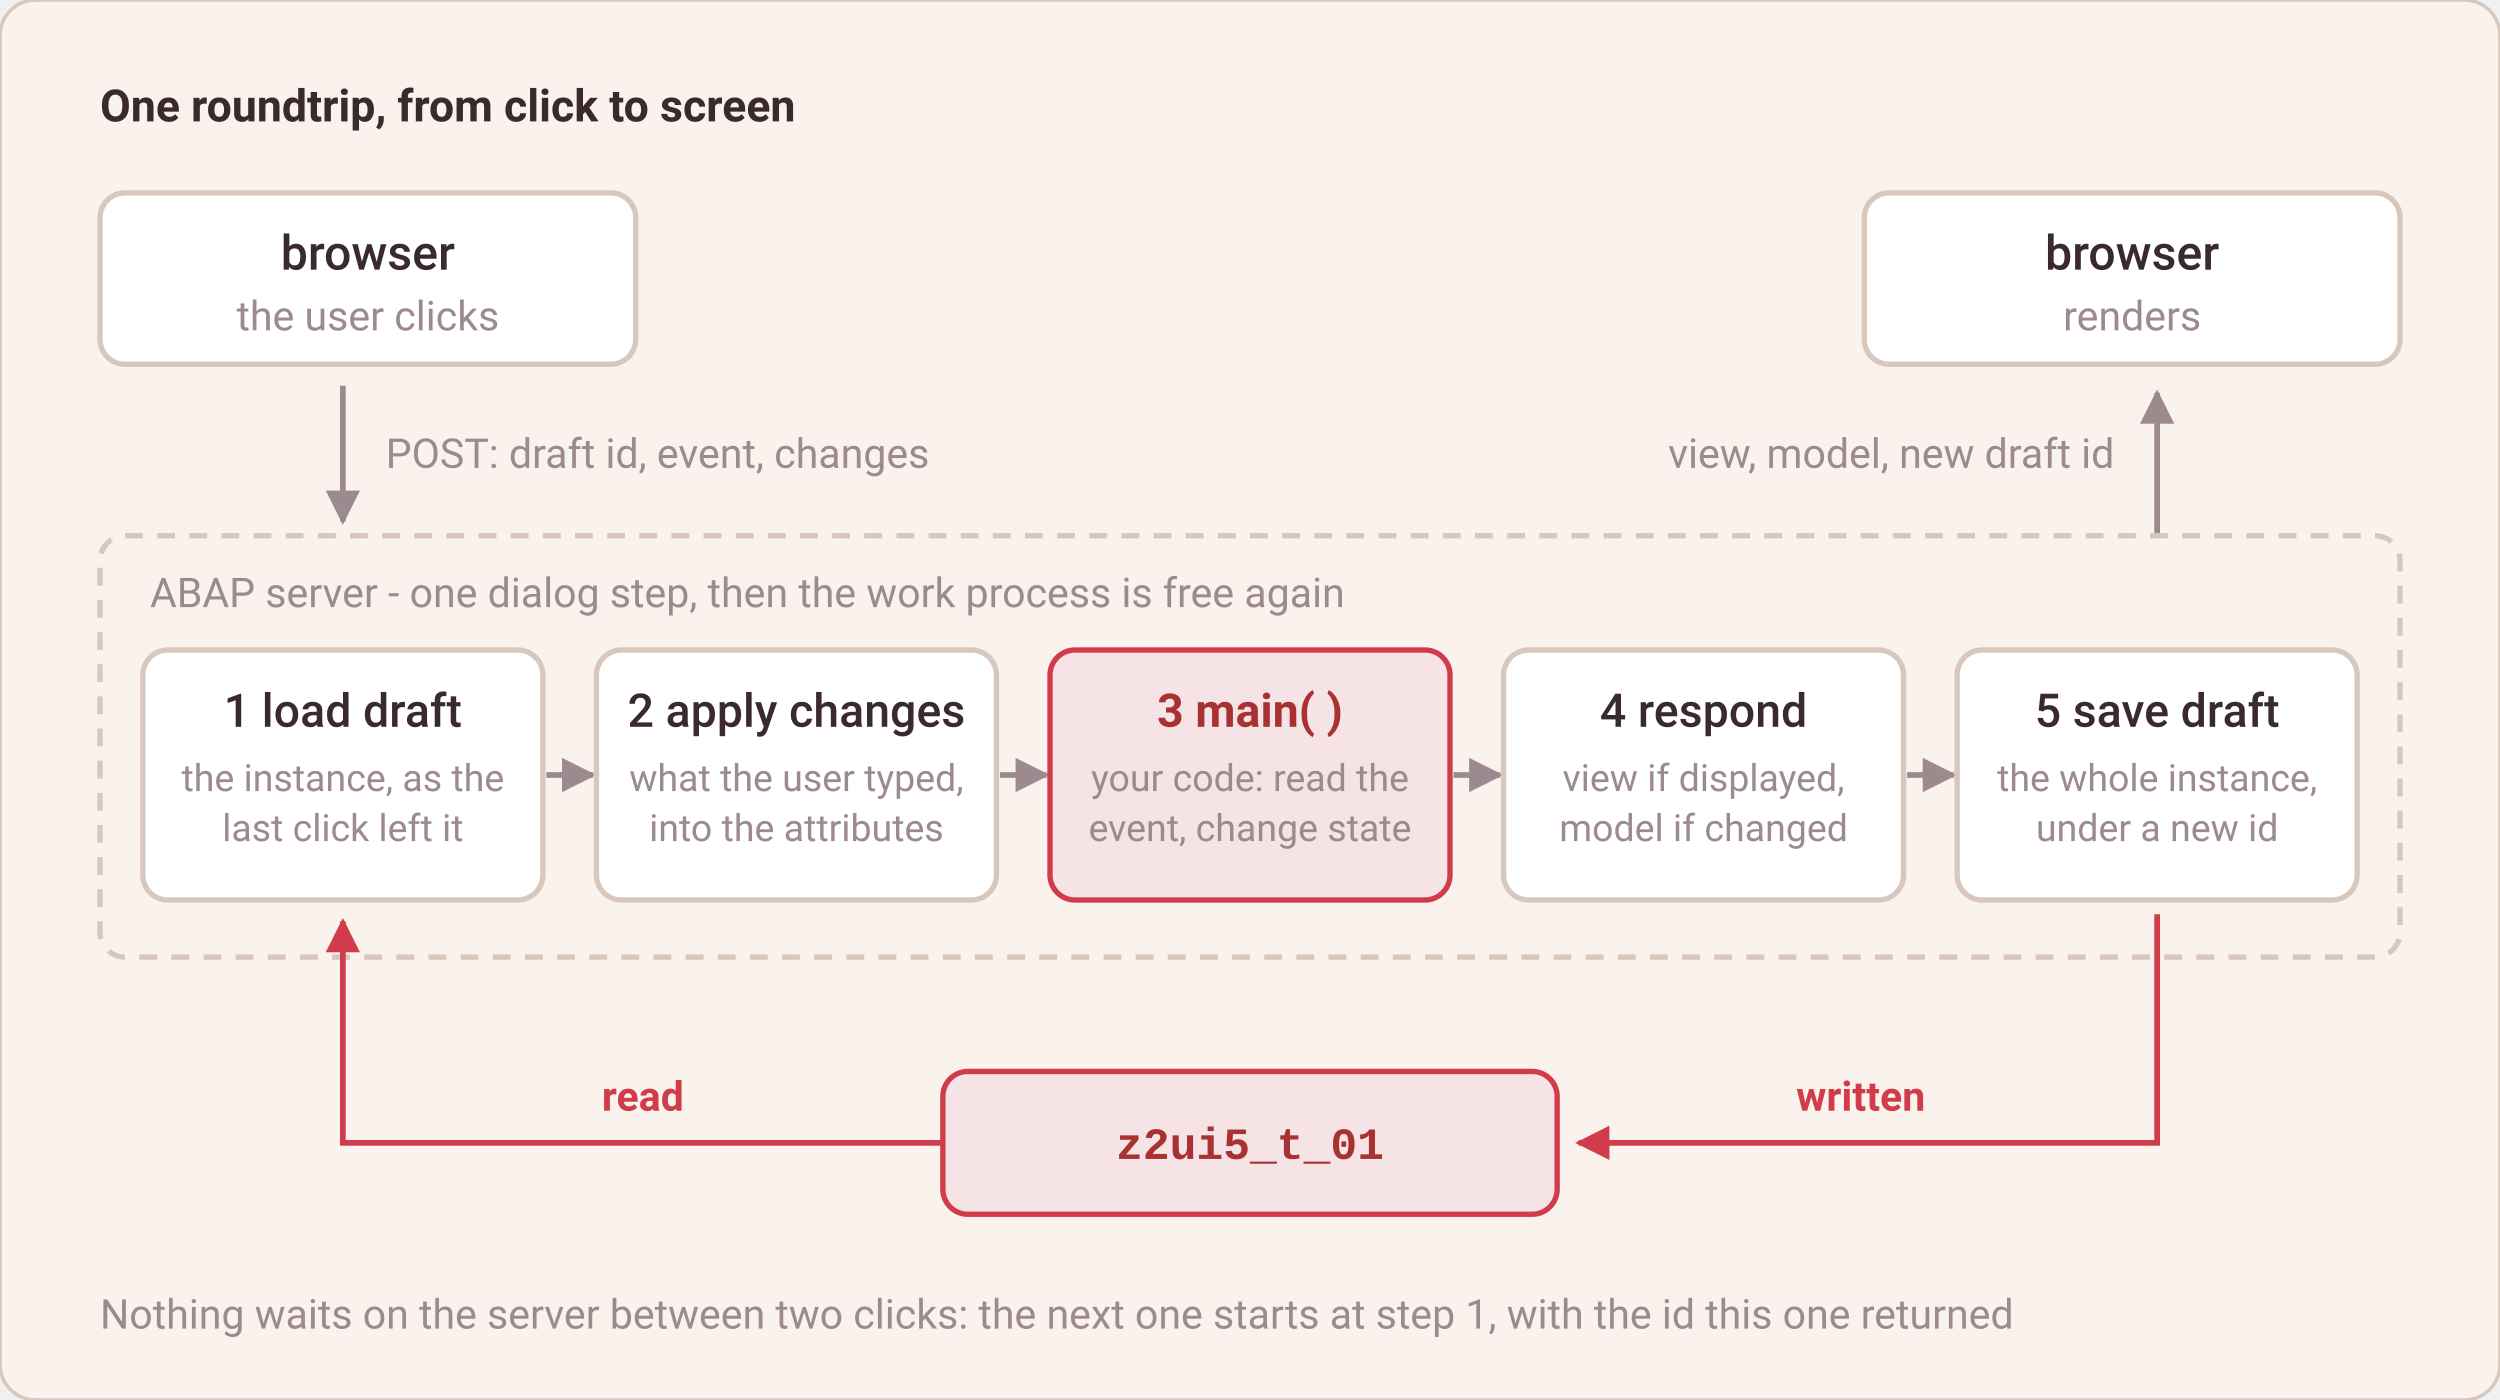
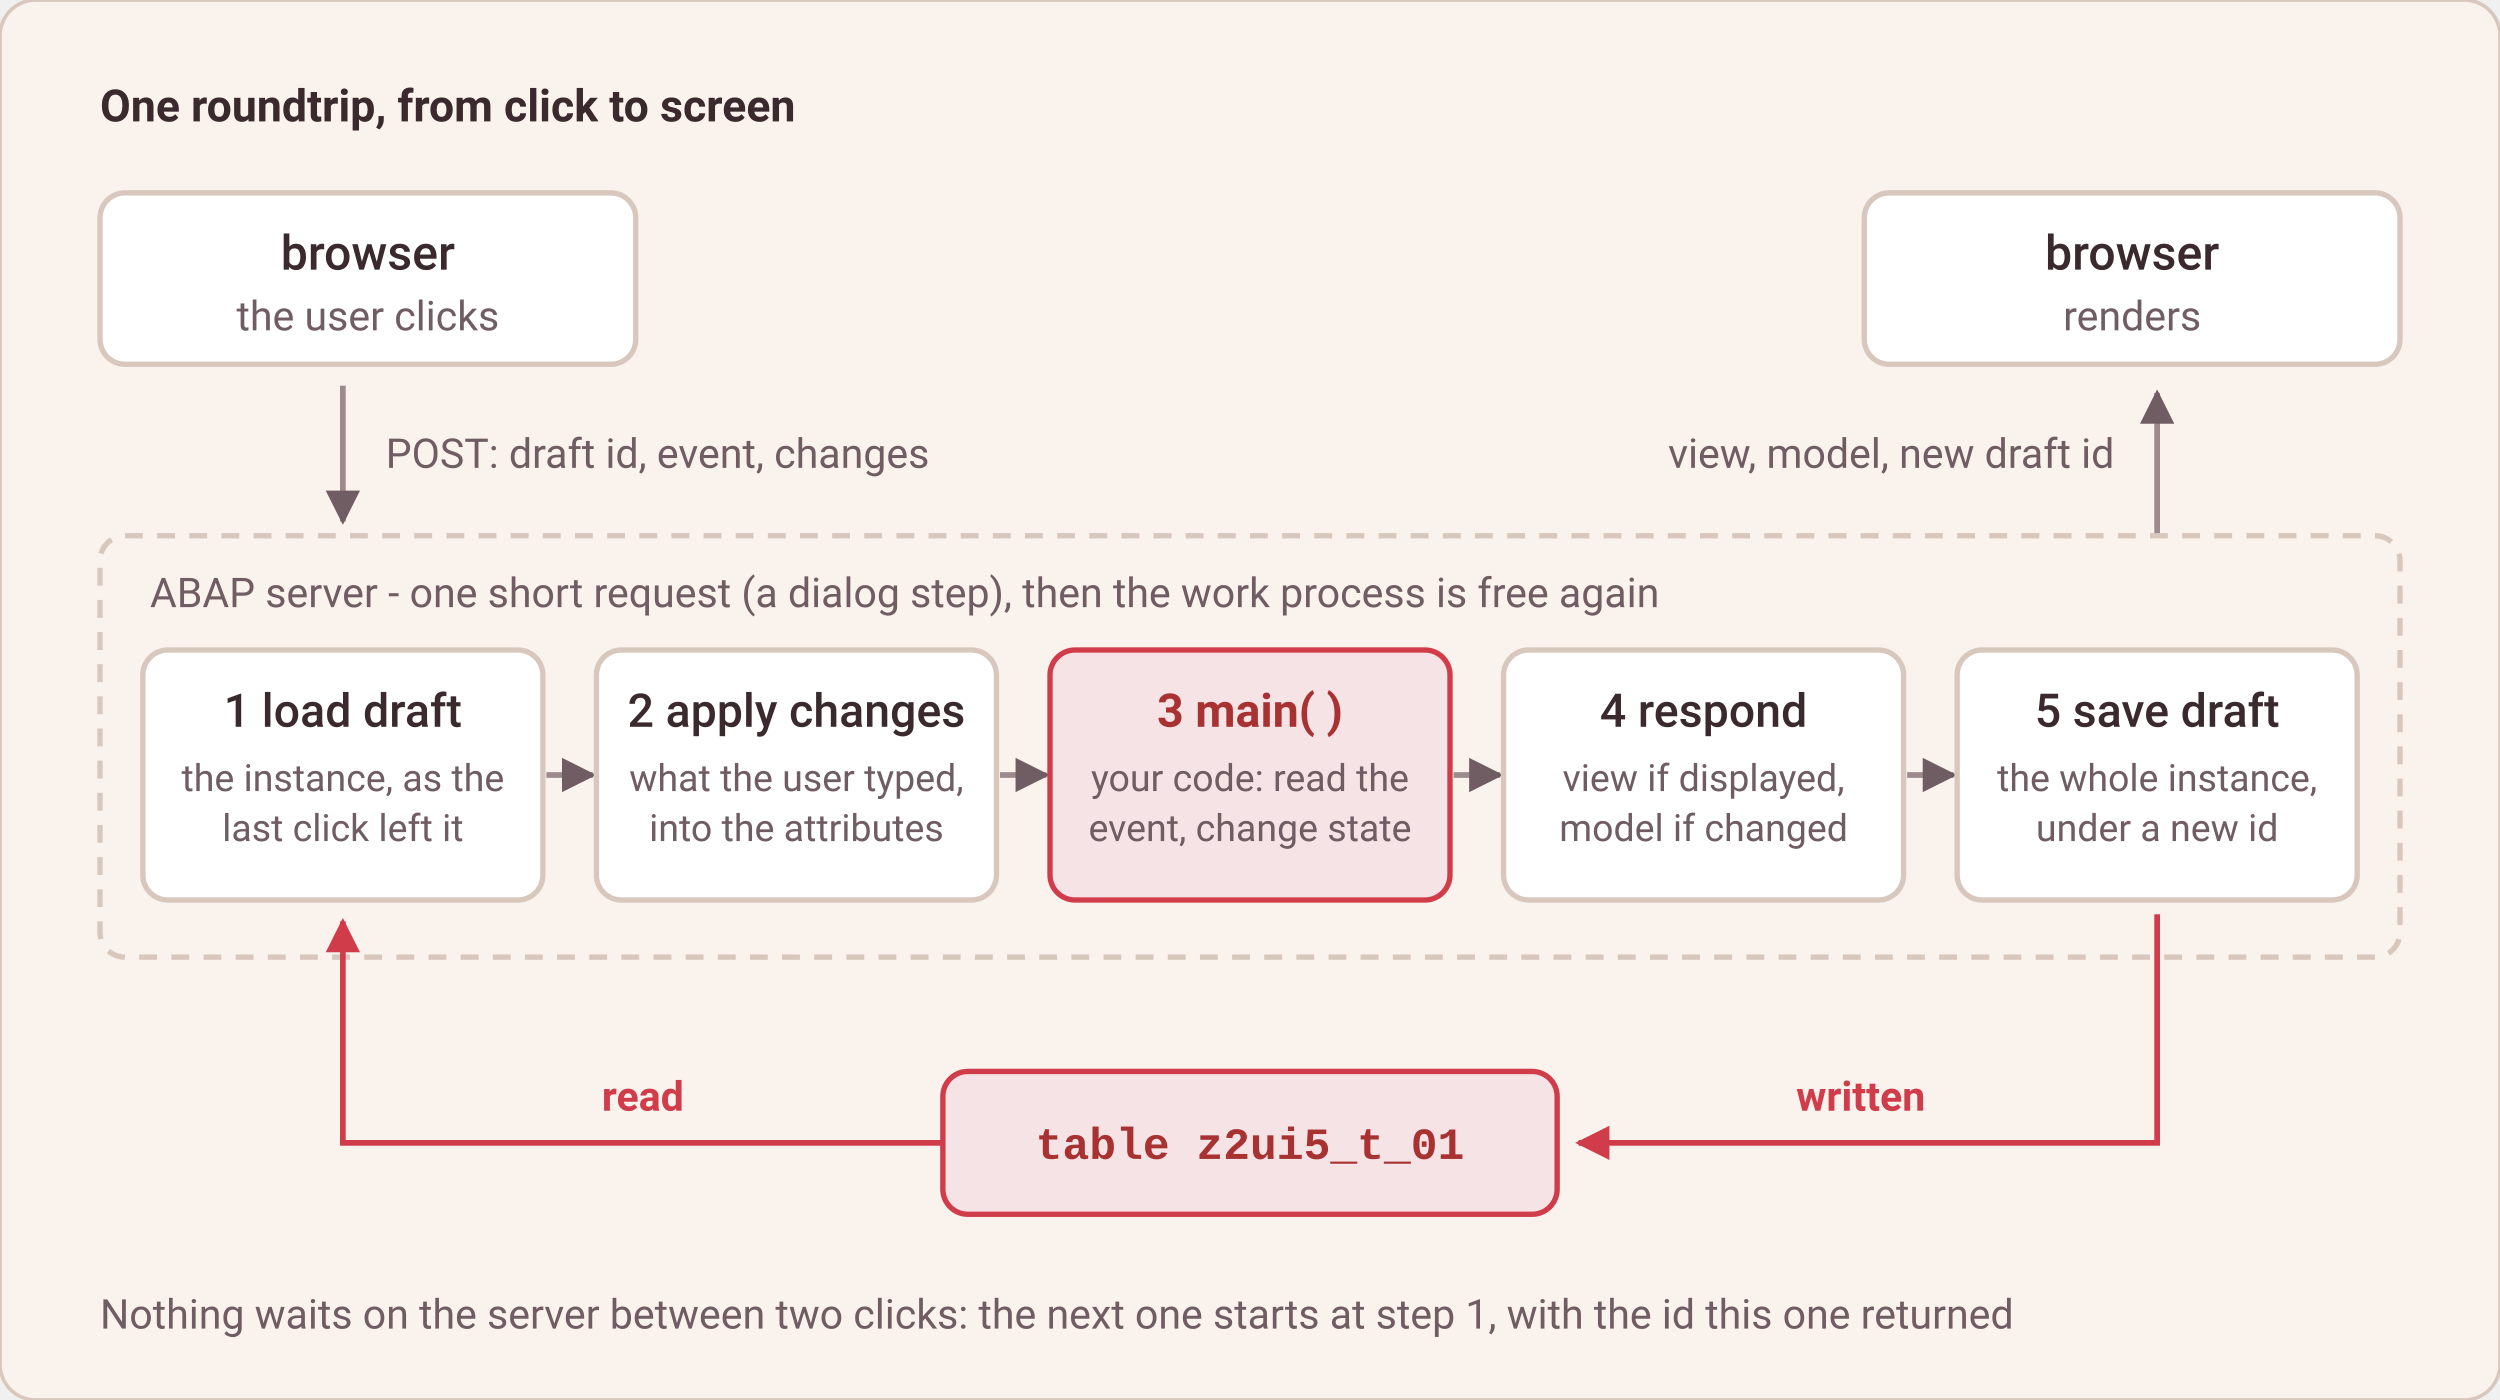
<svg xmlns="http://www.w3.org/2000/svg" viewBox="0 0 700 392" width="700" height="392" role="img">
-   <style data-dark="">@media (prefers-color-scheme:dark){[fill="#FAF2EC"]{fill:#172033}[fill="#F0DFD2"]{fill:#1e2940}[fill="#FFFFFF"]{fill:#0f1522}[fill="#3A2A2E"]{fill:#f1f4f9}[fill="#9C8A8E"]{fill:#9aa4b5}[fill="#F6E3E5"]{fill:#3a1d22}[fill="#D03C4A"]{fill:#f0606d}[fill="#A83232"]{fill:#ff8a95}[stroke="#D8C7BC"]{stroke:#34405a}[stroke="#9C8A8E"]{stroke:#6b778c}[stroke="#D03C4A"]{stroke:#f0606d}}</style>
+   <style data-dark="">@media (prefers-color-scheme:dark){[fill="#FAF2EC"]{fill:#172033}[fill="#F0DFD2"]{fill:#1e2940}[fill="#FFFFFF"]{fill:#0f1522}[fill="#3A2A2E"]{fill:#f1f4f9}[fill="#6F5D63"]{fill:#9aa4b5}[fill="#F6E3E5"]{fill:#3a1d22}[fill="#D03C4A"]{fill:#f0606d}[fill="#A83232"]{fill:#ff8a95}[stroke="#D8C7BC"]{stroke:#34405a}[stroke="#9C8A8E"]{stroke:#6b778c}[stroke="#D03C4A"]{stroke:#f0606d}}</style>
  <defs>
    <marker id="am" viewBox="0 0 10 10" refX="9" refY="5" markerWidth="6" markerHeight="6" orient="auto">
-       <path d="M0 0 L10 5 L0 10 z" fill="#9C8A8E" />
+       <path d="M0 0 L10 5 L0 10 z" fill="#6F5D63" />
    </marker>
    <marker id="ar" viewBox="0 0 10 10" refX="9" refY="5" markerWidth="6" markerHeight="6" orient="auto">
      <path d="M0 0 L10 5 L0 10 z" fill="#D03C4A" />
    </marker>
  </defs>
  <rect width="700" height="392" rx="10" fill="#FAF2EC" stroke="#D8C7BC" />
  <text x="28" y="34" font-family="-apple-system,BlinkMacSystemFont,'Segoe UI',Roboto,'Helvetica Neue',Arial,sans-serif" font-size="12.5" fill="#3A2A2E" font-weight="700" text-anchor="start">One roundtrip, from click to screen</text>
  <rect x="28" y="54" width="150" height="48" rx="7" fill="#FFFFFF" stroke="#D8C7BC" stroke-width="1.5" />
  <text x="103" y="75.5" font-family="-apple-system,BlinkMacSystemFont,'Segoe UI',Roboto,'Helvetica Neue',Arial,sans-serif" font-size="13.5" fill="#3A2A2E" font-weight="500" text-anchor="middle">browser</text>
-   <text x="103" y="92.5" font-family="-apple-system,BlinkMacSystemFont,'Segoe UI',Roboto,'Helvetica Neue',Arial,sans-serif" font-size="11.5" fill="#9C8A8E" font-weight="400" text-anchor="middle">the user clicks</text>
+   <text x="103" y="92.5" font-family="-apple-system,BlinkMacSystemFont,'Segoe UI',Roboto,'Helvetica Neue',Arial,sans-serif" font-size="11.5" fill="#6F5D63" font-weight="400" text-anchor="middle">the user clicks</text>
  <rect x="522" y="54" width="150" height="48" rx="7" fill="#FFFFFF" stroke="#D8C7BC" stroke-width="1.5" />
  <text x="597" y="75.5" font-family="-apple-system,BlinkMacSystemFont,'Segoe UI',Roboto,'Helvetica Neue',Arial,sans-serif" font-size="13.5" fill="#3A2A2E" font-weight="500" text-anchor="middle">browser</text>
-   <text x="597" y="92.5" font-family="-apple-system,BlinkMacSystemFont,'Segoe UI',Roboto,'Helvetica Neue',Arial,sans-serif" font-size="11.5" fill="#9C8A8E" font-weight="400" text-anchor="middle">renders</text>
+   <text x="597" y="92.5" font-family="-apple-system,BlinkMacSystemFont,'Segoe UI',Roboto,'Helvetica Neue',Arial,sans-serif" font-size="11.5" fill="#6F5D63" font-weight="400" text-anchor="middle">renders</text>
  <line x1="96" y1="108" x2="96" y2="146" stroke="#9C8A8E" stroke-width="1.6" marker-end="url(#am)" />
-   <text x="108" y="131" font-family="-apple-system,BlinkMacSystemFont,'Segoe UI',Roboto,'Helvetica Neue',Arial,sans-serif" font-size="11.5" fill="#9C8A8E" font-weight="400" text-anchor="start">POST: draft id, event, changes</text>
+   <text x="108" y="131" font-family="-apple-system,BlinkMacSystemFont,'Segoe UI',Roboto,'Helvetica Neue',Arial,sans-serif" font-size="11.5" fill="#6F5D63" font-weight="400" text-anchor="start">POST: draft id, event, changes</text>
  <line x1="604" y1="150" x2="604" y2="110" stroke="#9C8A8E" stroke-width="1.6" marker-end="url(#am)" />
-   <text x="592" y="131" font-family="-apple-system,BlinkMacSystemFont,'Segoe UI',Roboto,'Helvetica Neue',Arial,sans-serif" font-size="11.5" fill="#9C8A8E" font-weight="400" text-anchor="end">view, model, new draft id</text>
+   <text x="592" y="131" font-family="-apple-system,BlinkMacSystemFont,'Segoe UI',Roboto,'Helvetica Neue',Arial,sans-serif" font-size="11.5" fill="#6F5D63" font-weight="400" text-anchor="end">view, model, new draft id</text>
  <rect x="28" y="150" width="644" height="118" rx="7" fill="none" stroke="#D8C7BC" stroke-width="1.5" stroke-dasharray="5 4" />
-   <text x="42" y="170" font-family="-apple-system,BlinkMacSystemFont,'Segoe UI',Roboto,'Helvetica Neue',Arial,sans-serif" font-size="11.5" fill="#9C8A8E" font-weight="400" text-anchor="start">ABAP server - one dialog step, then the work process is free again</text>
+   <text x="42" y="170" font-family="-apple-system,BlinkMacSystemFont,'Segoe UI',Roboto,'Helvetica Neue',Arial,sans-serif" font-size="11.5" fill="#6F5D63" font-weight="400" text-anchor="start">ABAP server - one short request (a dialog step), then the work process is free again</text>
  <rect x="40" y="182" width="112" height="70" rx="7" fill="#FFFFFF" stroke="#D8C7BC" stroke-width="1.5" />
  <text x="96" y="203.5" font-family="-apple-system,BlinkMacSystemFont,'Segoe UI',Roboto,'Helvetica Neue',Arial,sans-serif" font-size="13" fill="#3A2A2E" font-weight="500" text-anchor="middle">1  load draft</text>
-   <text x="96" y="221.5" font-family="-apple-system,BlinkMacSystemFont,'Segoe UI',Roboto,'Helvetica Neue',Arial,sans-serif" font-size="10.5" fill="#9C8A8E" font-weight="400" text-anchor="middle">the instance, as the</text>
-   <text x="96" y="235.5" font-family="-apple-system,BlinkMacSystemFont,'Segoe UI',Roboto,'Helvetica Neue',Arial,sans-serif" font-size="10.5" fill="#9C8A8E" font-weight="400" text-anchor="middle">last click left it</text>
+   <text x="96" y="221.5" font-family="-apple-system,BlinkMacSystemFont,'Segoe UI',Roboto,'Helvetica Neue',Arial,sans-serif" font-size="10.5" fill="#6F5D63" font-weight="400" text-anchor="middle">the instance, as the</text>
+   <text x="96" y="235.5" font-family="-apple-system,BlinkMacSystemFont,'Segoe UI',Roboto,'Helvetica Neue',Arial,sans-serif" font-size="10.5" fill="#6F5D63" font-weight="400" text-anchor="middle">last click left it</text>
  <line x1="153" y1="217" x2="166" y2="217" stroke="#9C8A8E" stroke-width="1.6" marker-end="url(#am)" />
  <rect x="167" y="182" width="112" height="70" rx="7" fill="#FFFFFF" stroke="#D8C7BC" stroke-width="1.5" />
  <text x="223" y="203.5" font-family="-apple-system,BlinkMacSystemFont,'Segoe UI',Roboto,'Helvetica Neue',Arial,sans-serif" font-size="13" fill="#3A2A2E" font-weight="500" text-anchor="middle">2  apply changes</text>
-   <text x="223" y="221.5" font-family="-apple-system,BlinkMacSystemFont,'Segoe UI',Roboto,'Helvetica Neue',Arial,sans-serif" font-size="10.5" fill="#9C8A8E" font-weight="400" text-anchor="middle">what the user typed,</text>
-   <text x="223" y="235.5" font-family="-apple-system,BlinkMacSystemFont,'Segoe UI',Roboto,'Helvetica Neue',Arial,sans-serif" font-size="10.5" fill="#9C8A8E" font-weight="400" text-anchor="middle">into the attributes</text>
+   <text x="223" y="221.5" font-family="-apple-system,BlinkMacSystemFont,'Segoe UI',Roboto,'Helvetica Neue',Arial,sans-serif" font-size="10.5" fill="#6F5D63" font-weight="400" text-anchor="middle">what the user typed,</text>
+   <text x="223" y="235.5" font-family="-apple-system,BlinkMacSystemFont,'Segoe UI',Roboto,'Helvetica Neue',Arial,sans-serif" font-size="10.5" fill="#6F5D63" font-weight="400" text-anchor="middle">into the attributes</text>
  <line x1="280" y1="217" x2="293" y2="217" stroke="#9C8A8E" stroke-width="1.6" marker-end="url(#am)" />
  <rect x="294" y="182" width="112" height="70" rx="7" fill="#F6E3E5" stroke="#D03C4A" stroke-width="1.5" />
  <text x="350" y="203.5" font-family="-apple-system,BlinkMacSystemFont,'Segoe UI',Roboto,'Helvetica Neue',Arial,sans-serif" font-size="13" fill="#A83232" font-weight="600" text-anchor="middle">3  main( )</text>
-   <text x="350" y="221.5" font-family="-apple-system,BlinkMacSystemFont,'Segoe UI',Roboto,'Helvetica Neue',Arial,sans-serif" font-size="10.5" fill="#9C8A8E" font-weight="400" text-anchor="middle">your code: read the</text>
-   <text x="350" y="235.5" font-family="-apple-system,BlinkMacSystemFont,'Segoe UI',Roboto,'Helvetica Neue',Arial,sans-serif" font-size="10.5" fill="#9C8A8E" font-weight="400" text-anchor="middle">event, change state</text>
+   <text x="350" y="221.5" font-family="-apple-system,BlinkMacSystemFont,'Segoe UI',Roboto,'Helvetica Neue',Arial,sans-serif" font-size="10.5" fill="#6F5D63" font-weight="400" text-anchor="middle">your code: read the</text>
+   <text x="350" y="235.5" font-family="-apple-system,BlinkMacSystemFont,'Segoe UI',Roboto,'Helvetica Neue',Arial,sans-serif" font-size="10.5" fill="#6F5D63" font-weight="400" text-anchor="middle">event, change state</text>
  <line x1="407" y1="217" x2="420" y2="217" stroke="#9C8A8E" stroke-width="1.6" marker-end="url(#am)" />
  <rect x="421" y="182" width="112" height="70" rx="7" fill="#FFFFFF" stroke="#D8C7BC" stroke-width="1.5" />
  <text x="477" y="203.5" font-family="-apple-system,BlinkMacSystemFont,'Segoe UI',Roboto,'Helvetica Neue',Arial,sans-serif" font-size="13" fill="#3A2A2E" font-weight="500" text-anchor="middle">4  respond</text>
-   <text x="477" y="221.5" font-family="-apple-system,BlinkMacSystemFont,'Segoe UI',Roboto,'Helvetica Neue',Arial,sans-serif" font-size="10.5" fill="#9C8A8E" font-weight="400" text-anchor="middle">view if displayed,</text>
-   <text x="477" y="235.5" font-family="-apple-system,BlinkMacSystemFont,'Segoe UI',Roboto,'Helvetica Neue',Arial,sans-serif" font-size="10.5" fill="#9C8A8E" font-weight="400" text-anchor="middle">model if changed</text>
+   <text x="477" y="221.5" font-family="-apple-system,BlinkMacSystemFont,'Segoe UI',Roboto,'Helvetica Neue',Arial,sans-serif" font-size="10.5" fill="#6F5D63" font-weight="400" text-anchor="middle">view if displayed,</text>
+   <text x="477" y="235.5" font-family="-apple-system,BlinkMacSystemFont,'Segoe UI',Roboto,'Helvetica Neue',Arial,sans-serif" font-size="10.5" fill="#6F5D63" font-weight="400" text-anchor="middle">model if changed</text>
  <line x1="534" y1="217" x2="547" y2="217" stroke="#9C8A8E" stroke-width="1.6" marker-end="url(#am)" />
  <rect x="548" y="182" width="112" height="70" rx="7" fill="#FFFFFF" stroke="#D8C7BC" stroke-width="1.5" />
  <text x="604" y="203.5" font-family="-apple-system,BlinkMacSystemFont,'Segoe UI',Roboto,'Helvetica Neue',Arial,sans-serif" font-size="13" fill="#3A2A2E" font-weight="500" text-anchor="middle">5  save draft</text>
-   <text x="604" y="221.5" font-family="-apple-system,BlinkMacSystemFont,'Segoe UI',Roboto,'Helvetica Neue',Arial,sans-serif" font-size="10.5" fill="#9C8A8E" font-weight="400" text-anchor="middle">the whole instance,</text>
-   <text x="604" y="235.5" font-family="-apple-system,BlinkMacSystemFont,'Segoe UI',Roboto,'Helvetica Neue',Arial,sans-serif" font-size="10.5" fill="#9C8A8E" font-weight="400" text-anchor="middle">under a new id</text>
+   <text x="604" y="221.5" font-family="-apple-system,BlinkMacSystemFont,'Segoe UI',Roboto,'Helvetica Neue',Arial,sans-serif" font-size="10.5" fill="#6F5D63" font-weight="400" text-anchor="middle">the whole instance,</text>
+   <text x="604" y="235.5" font-family="-apple-system,BlinkMacSystemFont,'Segoe UI',Roboto,'Helvetica Neue',Arial,sans-serif" font-size="10.5" fill="#6F5D63" font-weight="400" text-anchor="middle">under a new id</text>
  <rect x="264" y="300" width="172" height="40" rx="7" fill="#F6E3E5" stroke="#D03C4A" stroke-width="1.5" />
-   <text x="350" y="324.5" font-family="ui-monospace,SFMono-Regular,Menlo,Consolas,'Liberation Mono',monospace" font-size="12.5" fill="#A83232" font-weight="600" text-anchor="middle">z2ui5_t_01</text>
+   <text x="350" y="324.5" font-family="ui-monospace,SFMono-Regular,Menlo,Consolas,'Liberation Mono',monospace" font-size="12.5" fill="#A83232" font-weight="600" text-anchor="middle">table z2ui5_t_01</text>
  <path d="M264 320 L96 320 L96 258" fill="none" stroke="#D03C4A" stroke-width="1.6" marker-end="url(#ar)" />
  <text x="180" y="311" font-family="-apple-system,BlinkMacSystemFont,'Segoe UI',Roboto,'Helvetica Neue',Arial,sans-serif" font-size="11.5" fill="#D03C4A" font-weight="600" text-anchor="middle">read</text>
  <path d="M604 256 L604 320 L442 320" fill="none" stroke="#D03C4A" stroke-width="1.6" marker-end="url(#ar)" />
  <text x="521" y="311" font-family="-apple-system,BlinkMacSystemFont,'Segoe UI',Roboto,'Helvetica Neue',Arial,sans-serif" font-size="11.5" fill="#D03C4A" font-weight="600" text-anchor="middle">written</text>
-   <text x="28" y="372" font-family="-apple-system,BlinkMacSystemFont,'Segoe UI',Roboto,'Helvetica Neue',Arial,sans-serif" font-size="11.5" fill="#9C8A8E" font-weight="400" text-anchor="start">Nothing waits on the server between two clicks: the next one starts at step 1, with the id this one returned</text>
+   <text x="28" y="372" font-family="-apple-system,BlinkMacSystemFont,'Segoe UI',Roboto,'Helvetica Neue',Arial,sans-serif" font-size="11.5" fill="#6F5D63" font-weight="400" text-anchor="start">Nothing waits on the server between two clicks: the next one starts at step 1, with the id this one returned</text>
</svg>
